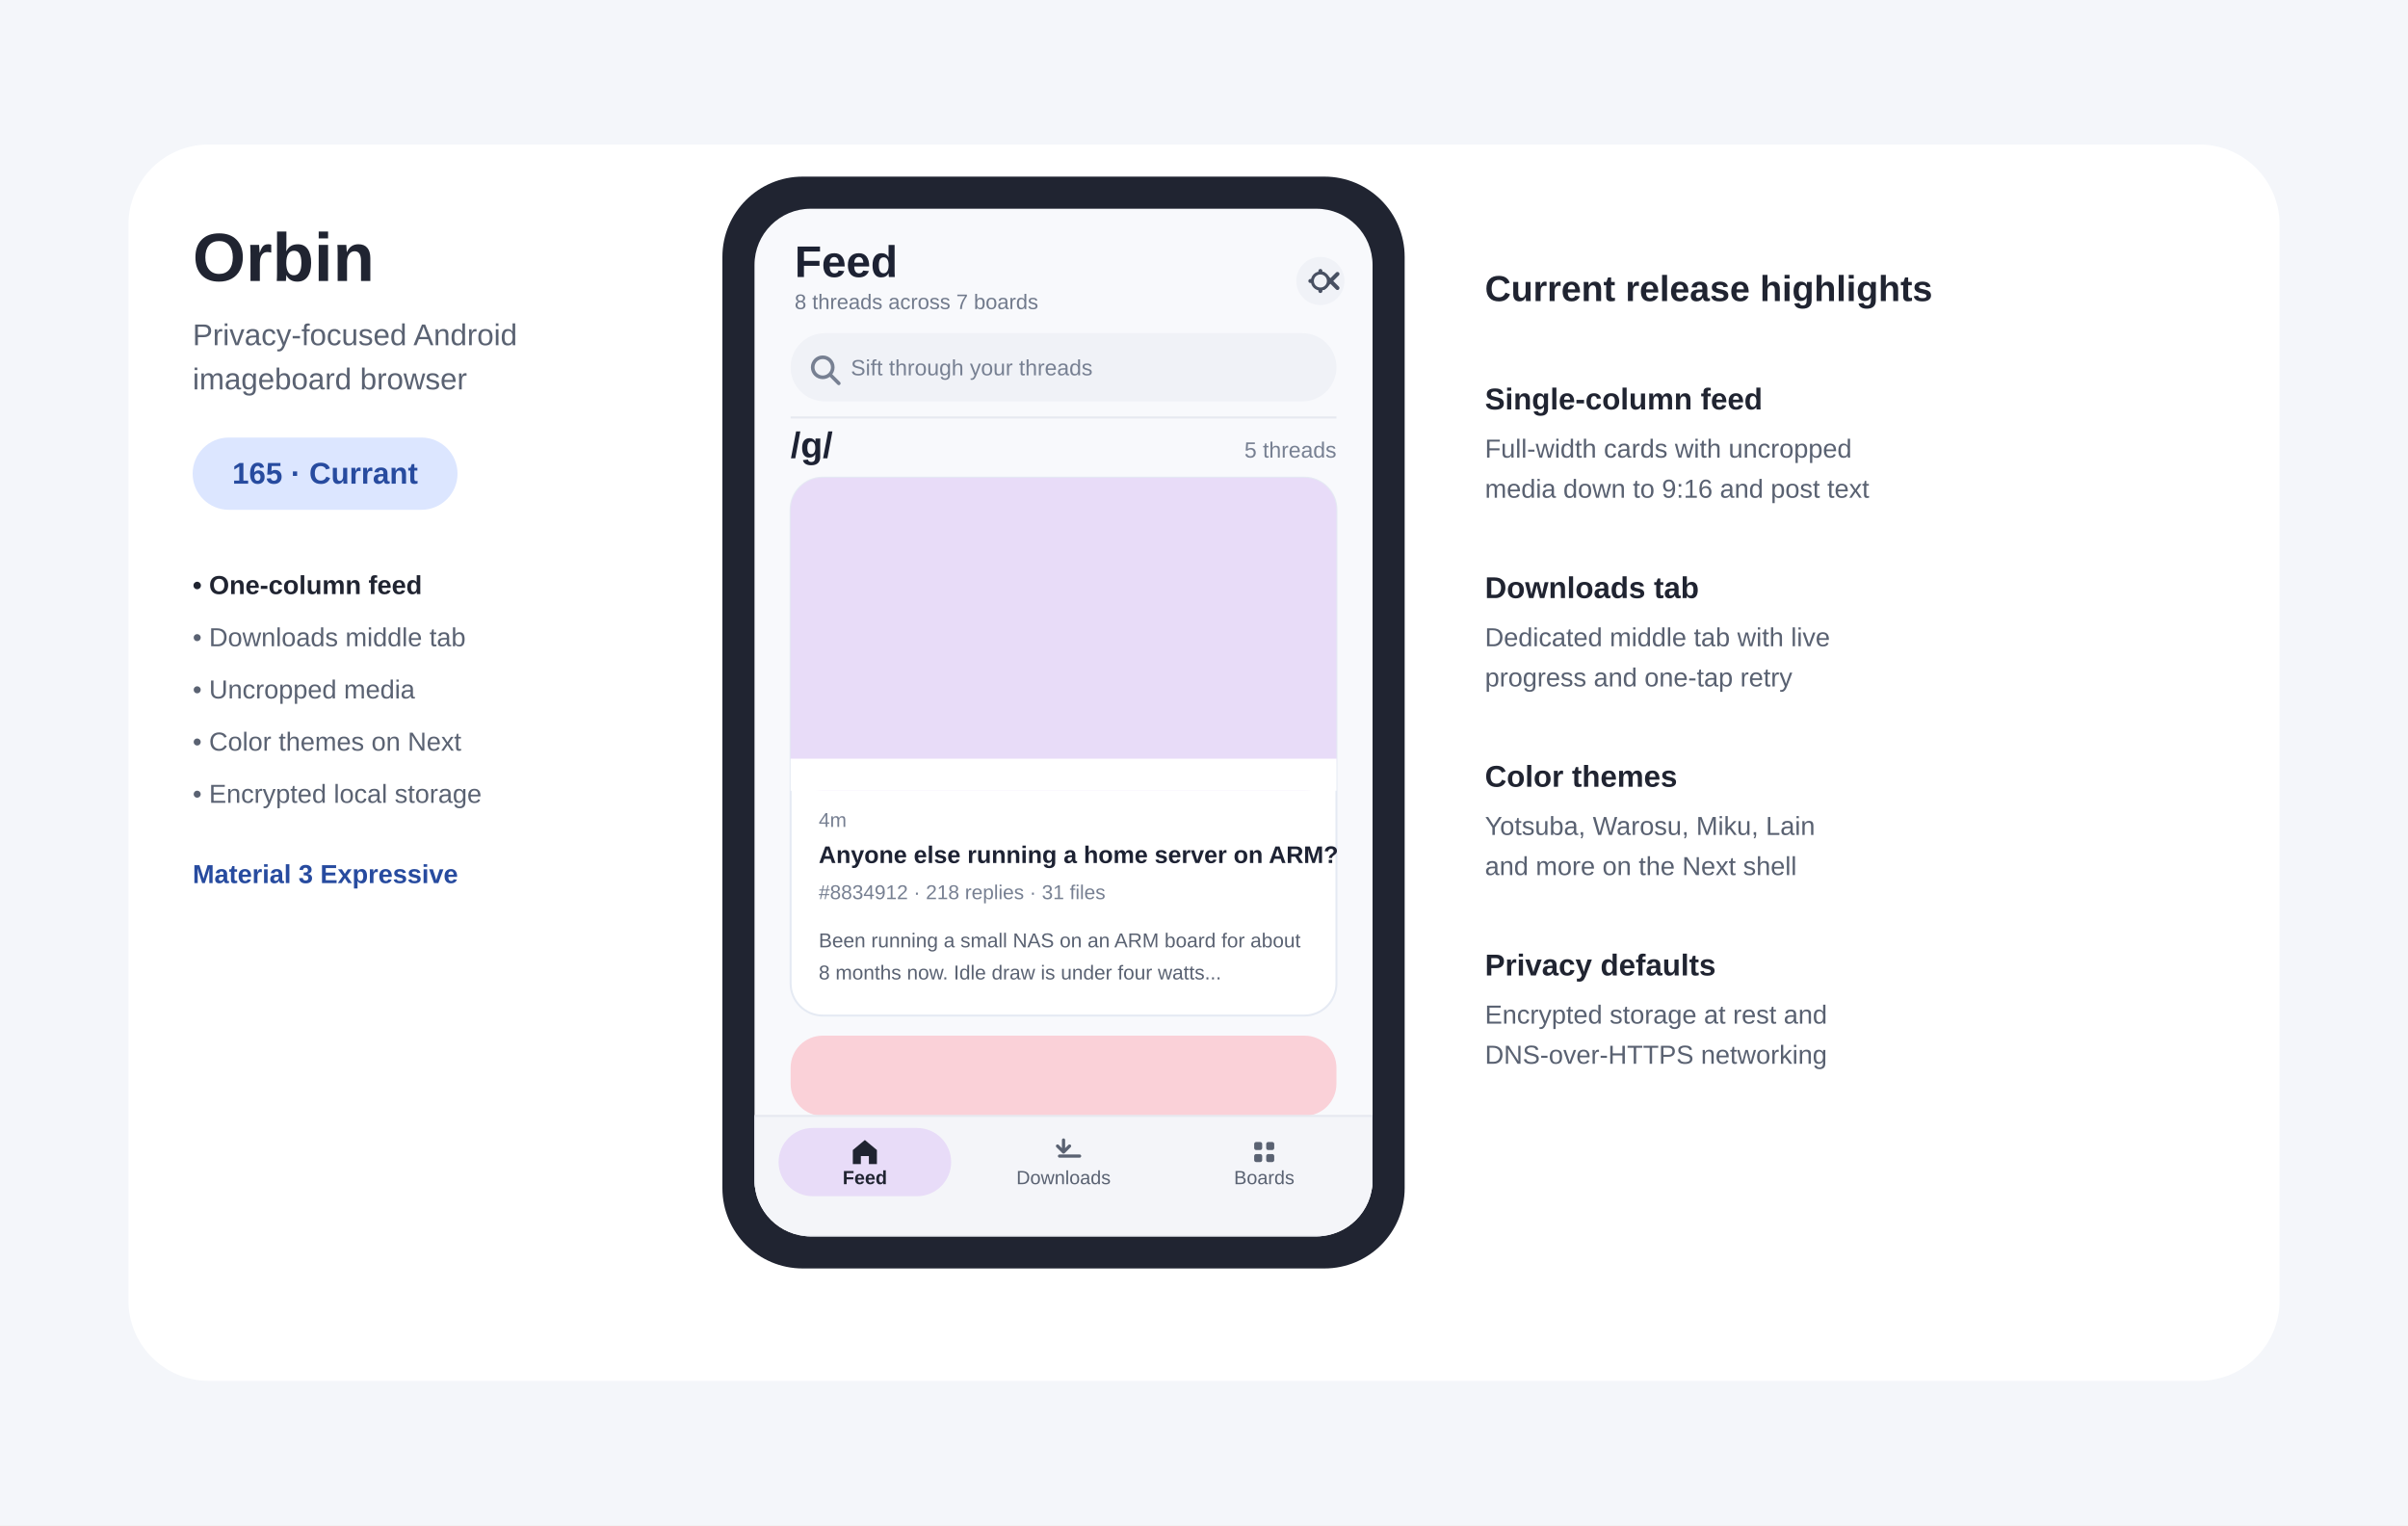
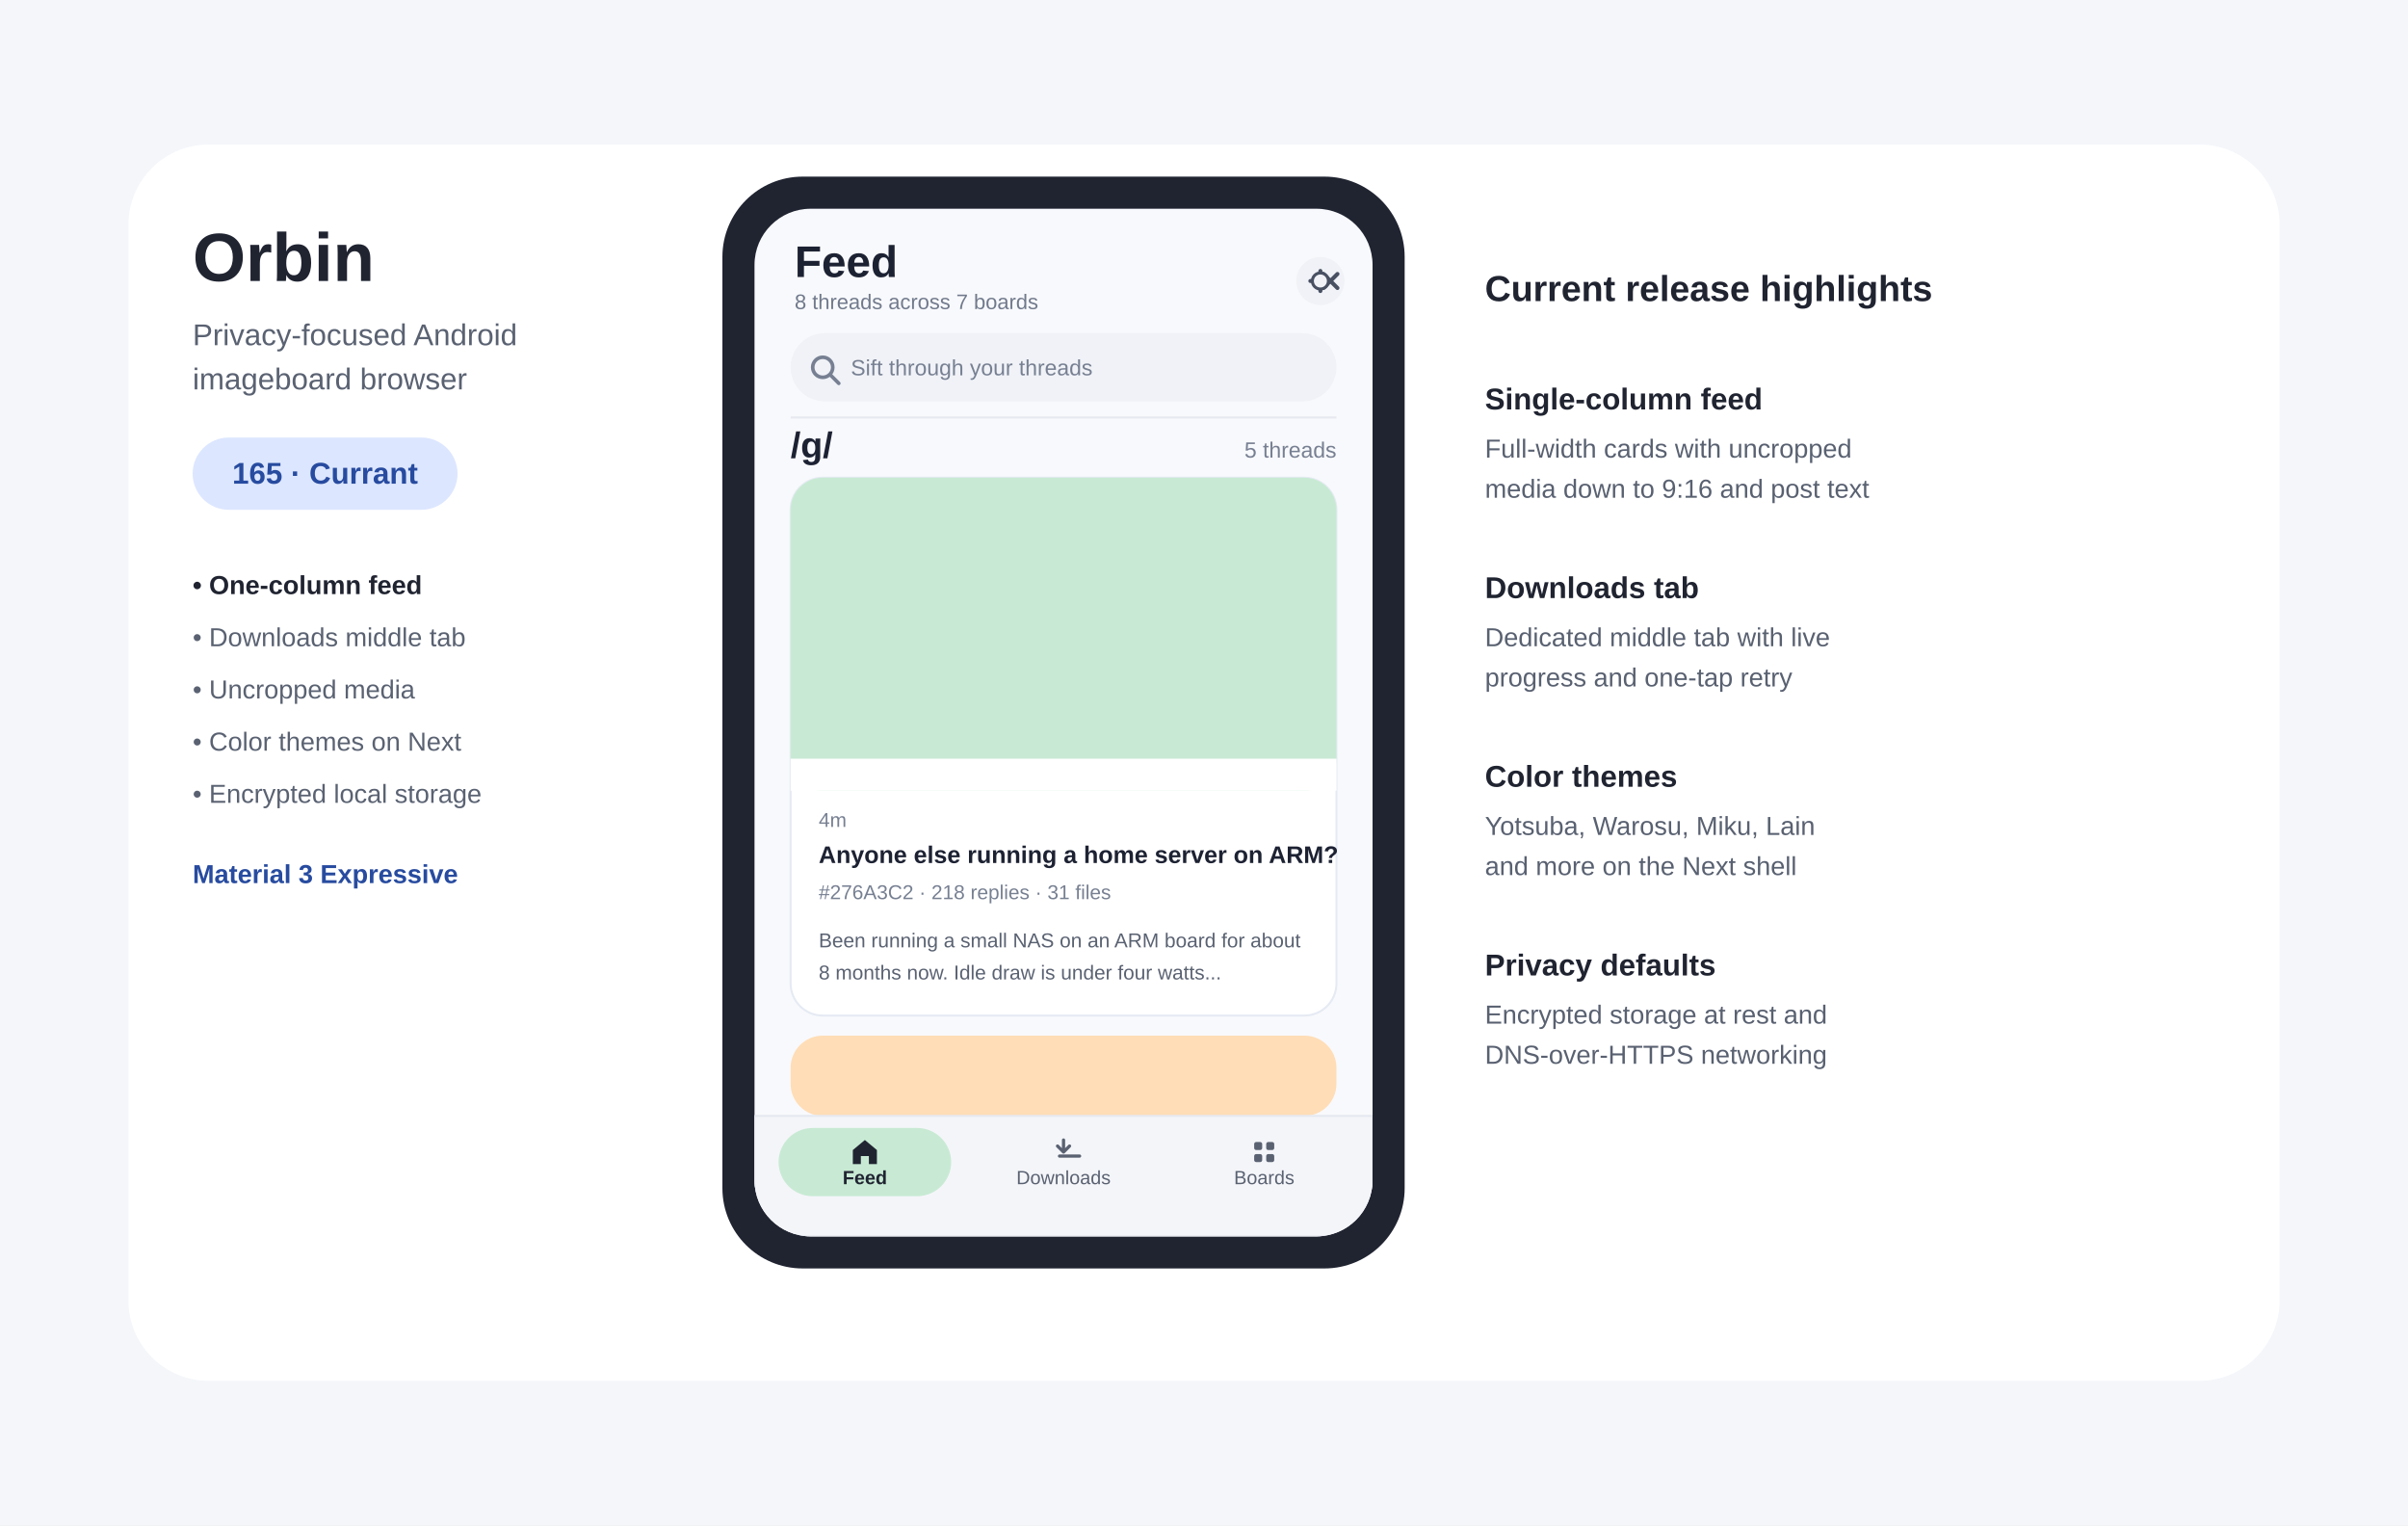
<svg xmlns="http://www.w3.org/2000/svg" width="1200" height="760" viewBox="0 0 1200 760" role="img" aria-labelledby="title desc" data-release-version="165-Currant">
  <rect width="1200" height="760" fill="#F4F6FA" />
  <rect x="64" y="72" width="1072" height="616" rx="40" fill="#FFFFFF" />
  <text x="96" y="140" font-family="Arial,sans-serif" font-size="34" font-weight="700" fill="#202431">Orbin</text>
  <text x="96" y="172" font-family="Arial,sans-serif" font-size="15" fill="#5A6272">Privacy-focused Android</text>
  <text x="96" y="194" font-family="Arial,sans-serif" font-size="15" fill="#5A6272">imageboard browser</text>
  <rect x="96" y="218" width="132" height="36" rx="18" fill="#DCE6FF" />
  <text id="release-label" x="162" y="241" text-anchor="middle" font-family="Arial,sans-serif" font-size="15" font-weight="700" fill="#274B9F">165 · Currant</text>
  <text x="96" y="296" font-family="Arial,sans-serif" font-size="13" font-weight="700" fill="#202431">• One-column feed</text>
  <text x="96" y="322" font-family="Arial,sans-serif" font-size="13" fill="#5A6272">• Downloads middle tab</text>
  <text x="96" y="348" font-family="Arial,sans-serif" font-size="13" fill="#5A6272">• Uncropped media</text>
  <text x="96" y="374" font-family="Arial,sans-serif" font-size="13" fill="#5A6272">• Color themes on Next</text>
  <text x="96" y="400" font-family="Arial,sans-serif" font-size="13" fill="#5A6272">• Encrypted local storage</text>
  <text x="96" y="440" font-family="Arial,sans-serif" font-size="13" font-weight="700" fill="#274B9F">Material 3 Expressive</text>
  <rect x="360" y="88" width="340" height="544" rx="40" fill="#202431" />
  <rect x="376" y="104" width="308" height="512" rx="28" fill="#F8F9FC" />
  <defs>
    <clipPath id="phone-screen-clip">
      <rect x="376" y="104" width="308" height="512" rx="28" />
    </clipPath>
  </defs>
  <g clip-path="url(#phone-screen-clip)">
    <text x="396" y="138" font-family="Arial,sans-serif" font-size="22" font-weight="700" fill="#1D2233">Feed</text>
    <text x="396" y="154" font-family="Arial,sans-serif" font-size="10.5" fill="#717A8C">8 threads across 7 boards</text>
    <circle cx="658" cy="140" r="12" fill="#F0F2F7" />
    <path d="M658 135v10m-5-5h10m-3.5-3.5l7 7m0-7l-7 7" stroke="#485062" stroke-width="2" stroke-linecap="round" />
    <circle cx="658" cy="140" r="4" fill="#F0F2F7" stroke="#485062" stroke-width="1.5" />
    <rect x="394" y="166" width="272" height="34" rx="17" fill="#F0F2F7" />
    <circle cx="410" cy="183" r="5" fill="none" stroke="#778092" stroke-width="1.8" />
    <line x1="414" y1="187" x2="418" y2="191" stroke="#778092" stroke-width="1.8" stroke-linecap="round" />
    <text x="424" y="187" font-family="Arial,sans-serif" font-size="11" fill="#778092">Sift through your threads</text>
    <line x1="394" y1="208" x2="666" y2="208" stroke="#E6E9F0" stroke-width="1" />
    <text x="394" y="228" font-family="Arial,sans-serif" font-size="18" font-weight="700" fill="#1D2233">/g/</text>
    <text x="666" y="228" text-anchor="end" font-family="Arial,sans-serif" font-size="11" fill="#778092">5 threads</text>
    <rect x="394" y="238" width="272" height="268" rx="16" fill="#FFFFFF" stroke="#E5EAF3" stroke-width="1" />
-     <rect x="394" y="238" width="272" height="156" rx="16" fill="#E8DCF8" />
+     <rect x="394" y="238" width="272" height="156" rx="16" fill="#C8EAD4" />
    <rect x="394" y="378" width="272" height="16" fill="#FFFFFF" />
    <text x="408" y="412" font-family="Arial,sans-serif" font-size="10" fill="#778092">4m</text>
    <text x="408" y="430" font-family="Arial,sans-serif" font-size="12" font-weight="700" fill="#1D2233">Anyone else running a home server on ARM?</text>
-     <text x="408" y="448" font-family="Arial,sans-serif" font-size="10" fill="#778092">#8834912 · 218 replies · 31 files</text>
+     <text x="408" y="448" font-family="Arial,sans-serif" font-size="10" fill="#778092">#276A3C2 · 218 replies · 31 files</text>
    <text x="408" y="472" font-family="Arial,sans-serif" font-size="10" fill="#5A6272">Been running a small NAS on an ARM board for about</text>
    <text x="408" y="488" font-family="Arial,sans-serif" font-size="10" fill="#5A6272">8 months now. Idle draw is under four watts...</text>
-     <rect x="394" y="516" width="272" height="40" rx="16" fill="#FAD1D8" />
+     <rect x="394" y="516" width="272" height="40" rx="16" fill="#FFDDB6" />
    <rect x="376" y="556" width="308" height="60" fill="#F4F5F9" stroke="#E6E9F0" stroke-width="1" />
-     <rect x="388" y="562" width="86" height="34" rx="17" fill="#E8DCF8" />
+     <rect x="388" y="562" width="86" height="34" rx="17" fill="#C8EAD4" />
    <path d="M431 568l6 5v7h-4v-4h-4v4h-4v-7z" fill="#202431" />
    <text x="431" y="590" text-anchor="middle" font-family="Arial,sans-serif" font-size="9.5" font-weight="700" fill="#202431">Feed</text>
    <path d="M530 568v6m-3-3l3 3 3-3m-5 5h10" stroke="#5A6272" stroke-width="1.6" stroke-linecap="round" stroke-linejoin="round" fill="none" />
    <text x="530" y="590" text-anchor="middle" font-family="Arial,sans-serif" font-size="9.5" fill="#5A6272">Downloads</text>
    <rect x="625" y="569" width="4" height="4" rx="1" fill="#5A6272" />
    <rect x="631" y="569" width="4" height="4" rx="1" fill="#5A6272" />
    <rect x="625" y="575" width="4" height="4" rx="1" fill="#5A6272" />
    <rect x="631" y="575" width="4" height="4" rx="1" fill="#5A6272" />
    <text x="630" y="590" text-anchor="middle" font-family="Arial,sans-serif" font-size="9.5" fill="#5A6272">Boards</text>
  </g>
  <text x="740" y="150" font-family="Arial,sans-serif" font-size="18" font-weight="700" fill="#202431">Current release highlights</text>
  <text x="740" y="204" font-family="Arial,sans-serif" font-size="15" font-weight="700" fill="#202431">Single-column feed</text>
  <text x="740" y="228" font-family="Arial,sans-serif" font-size="13" fill="#596171">Full-width cards with uncropped</text>
  <text x="740" y="248" font-family="Arial,sans-serif" font-size="13" fill="#596171">media down to 9:16 and post text</text>
  <text x="740" y="298" font-family="Arial,sans-serif" font-size="15" font-weight="700" fill="#202431">Downloads tab</text>
  <text x="740" y="322" font-family="Arial,sans-serif" font-size="13" fill="#596171">Dedicated middle tab with live</text>
  <text x="740" y="342" font-family="Arial,sans-serif" font-size="13" fill="#596171">progress and one-tap retry</text>
  <text x="740" y="392" font-family="Arial,sans-serif" font-size="15" font-weight="700" fill="#202431">Color themes</text>
  <text x="740" y="416" font-family="Arial,sans-serif" font-size="13" fill="#596171">Yotsuba, Warosu, Miku, Lain</text>
  <text x="740" y="436" font-family="Arial,sans-serif" font-size="13" fill="#596171">and more on the Next shell</text>
  <text x="740" y="486" font-family="Arial,sans-serif" font-size="15" font-weight="700" fill="#202431">Privacy defaults</text>
  <text x="740" y="510" font-family="Arial,sans-serif" font-size="13" fill="#596171">Encrypted storage at rest and</text>
  <text x="740" y="530" font-family="Arial,sans-serif" font-size="13" fill="#596171">DNS-over-HTTPS networking</text>
</svg>
